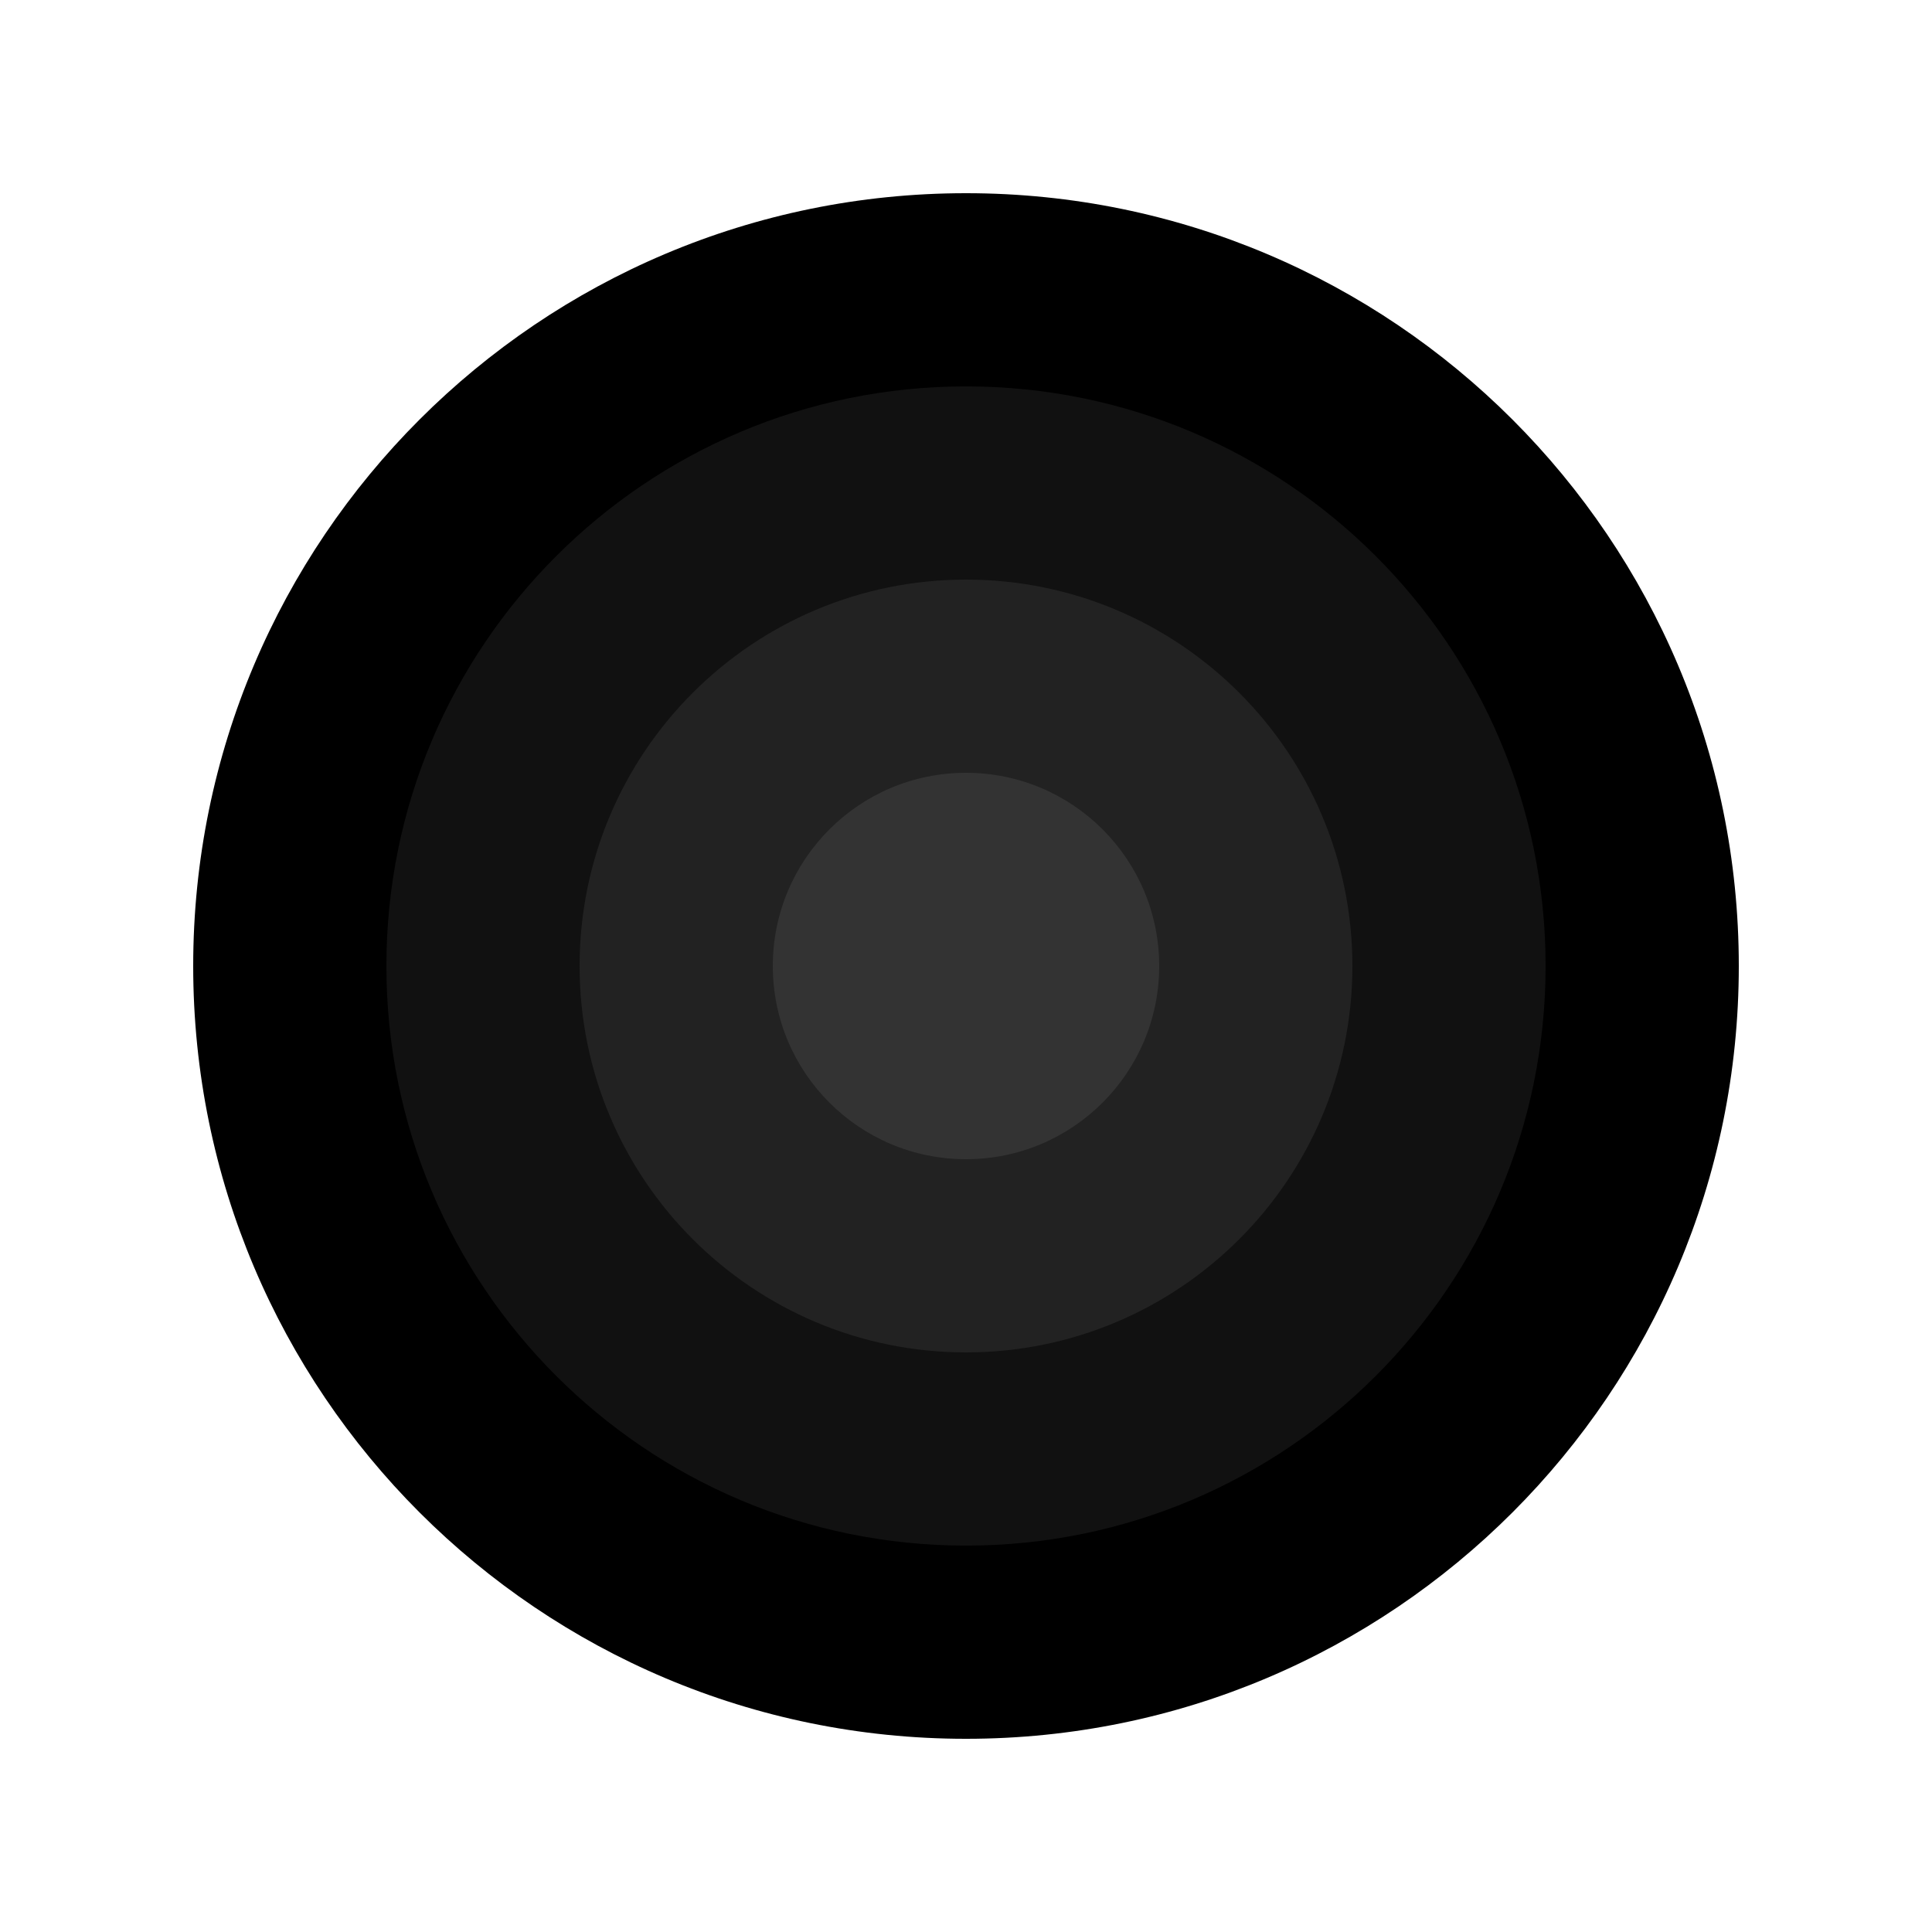
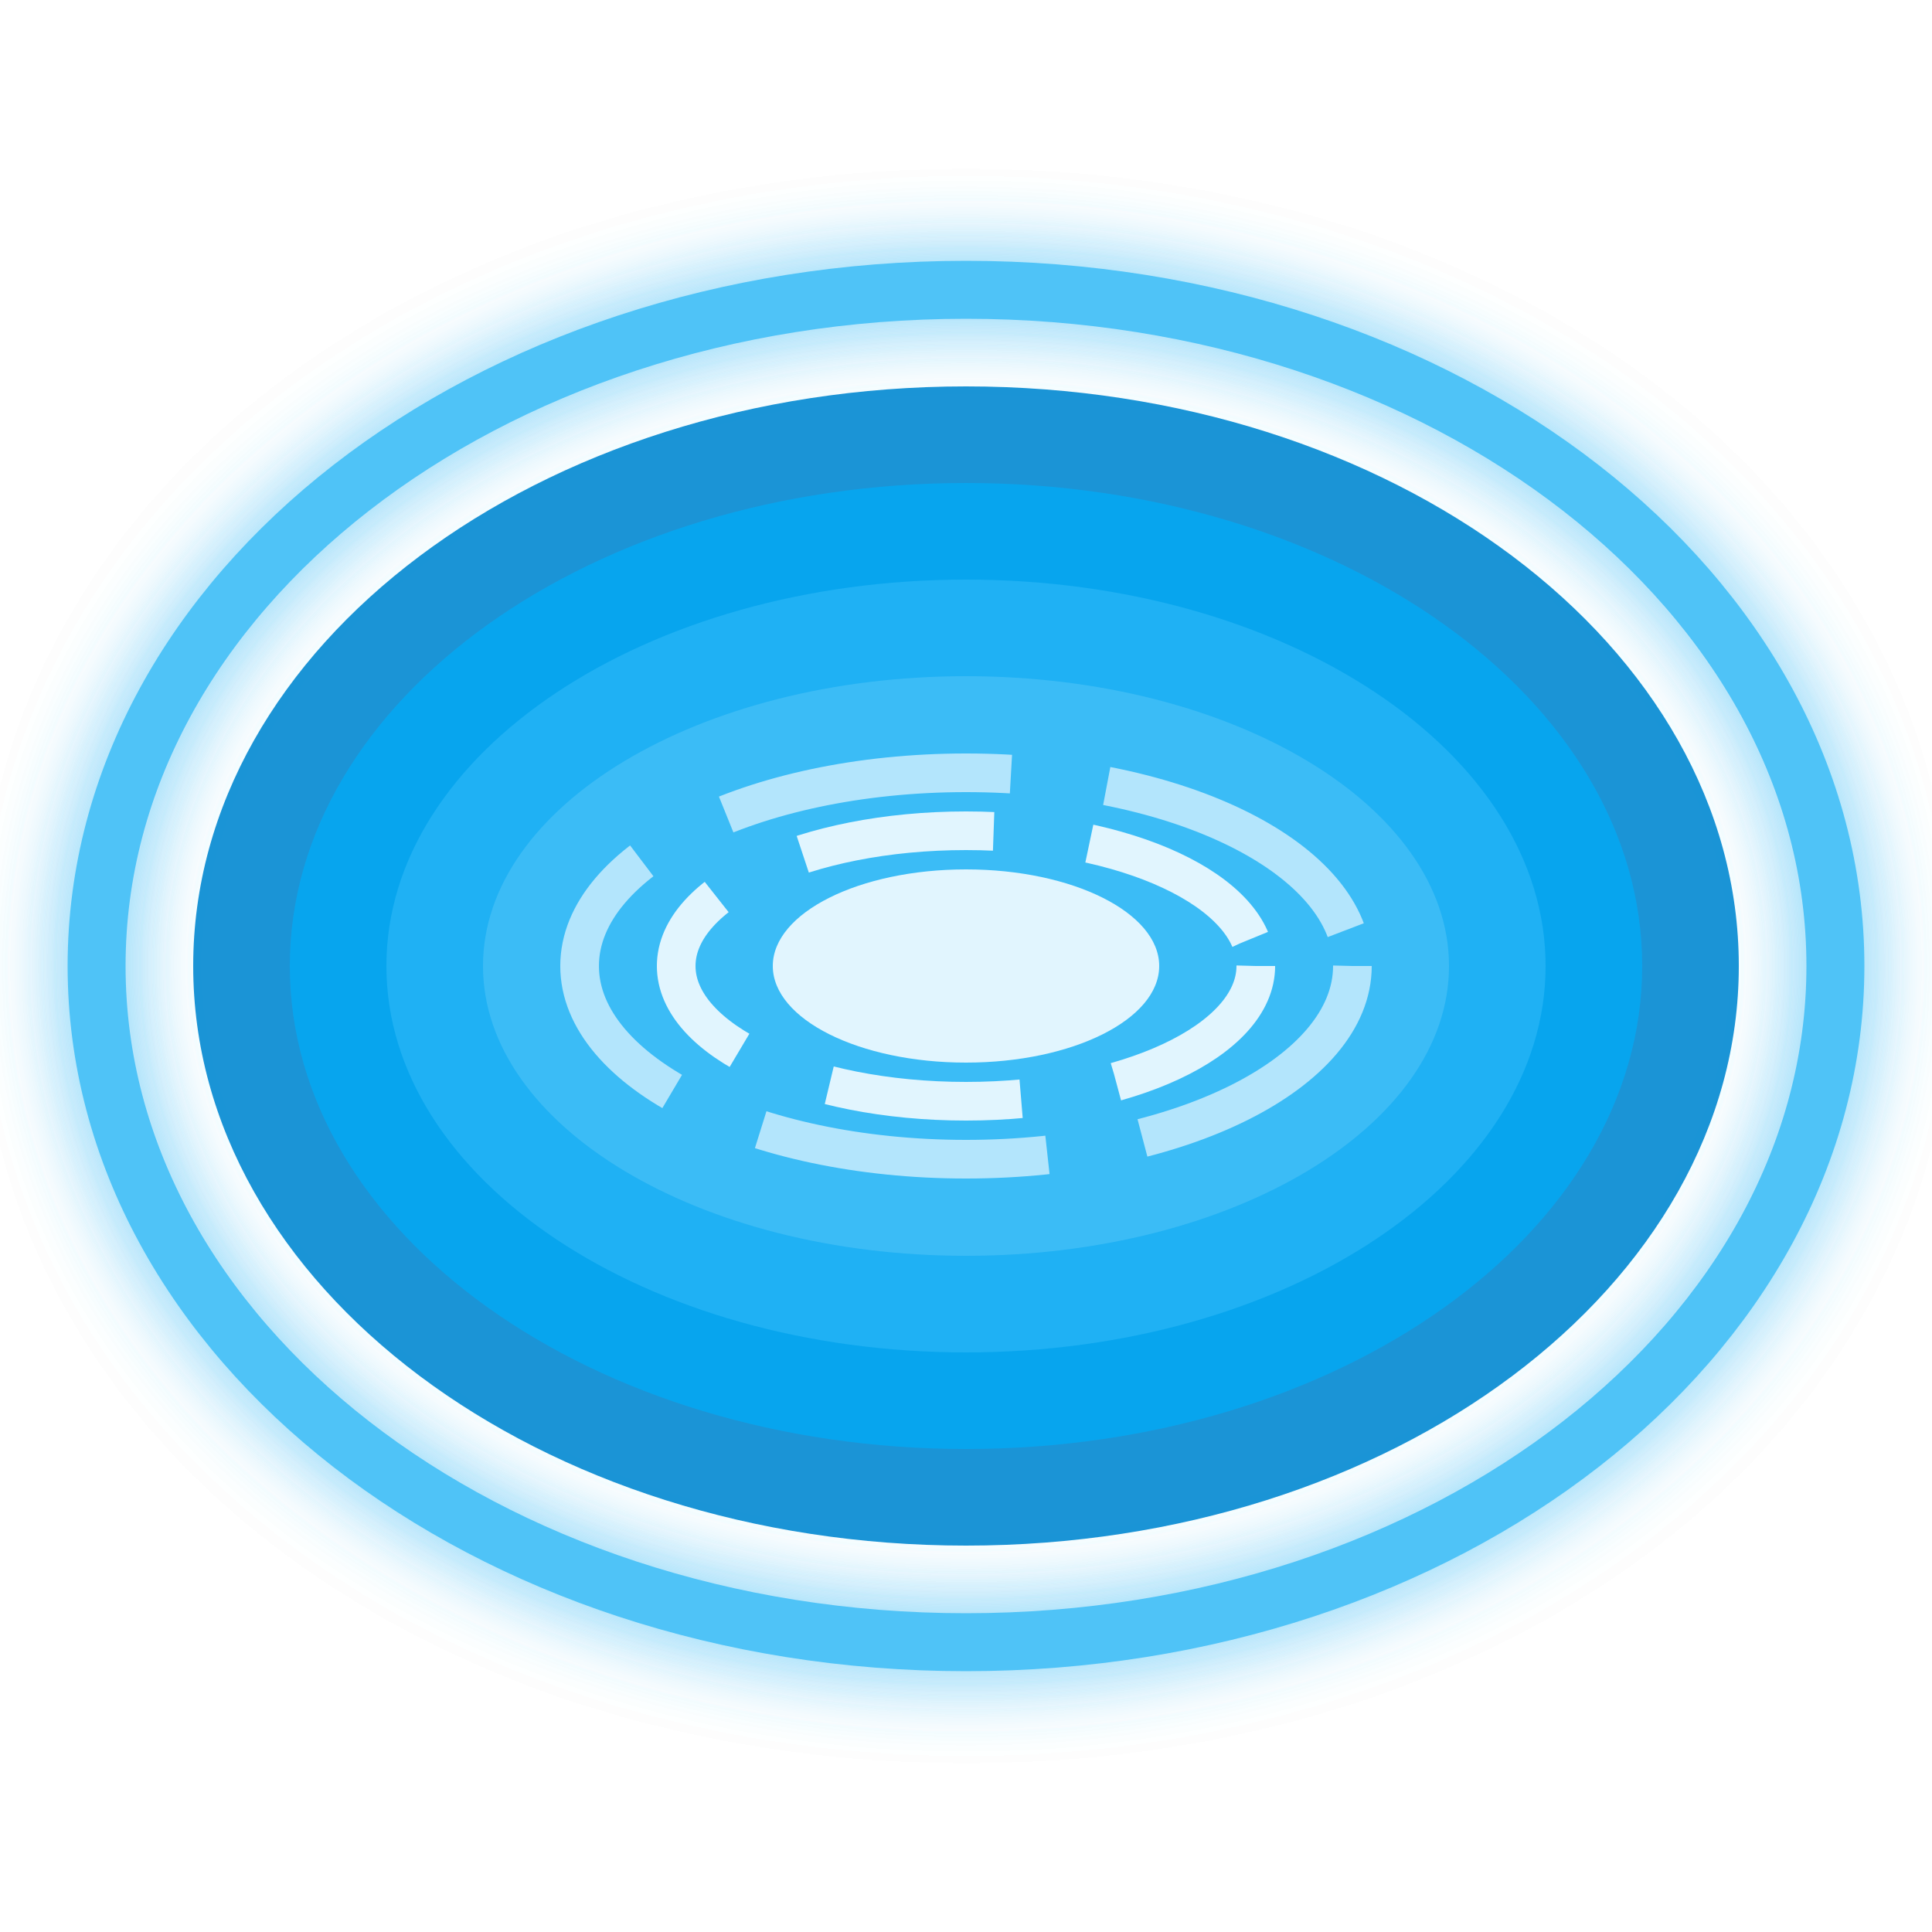
<svg xmlns="http://www.w3.org/2000/svg" width="100" height="100" viewBox="0 0 100 100">
-   <circle cx="50" cy="50" r="40" fill="#000000" />
-   <circle cx="50" cy="50" r="30" fill="#111111" />
-   <circle cx="50" cy="50" r="20" fill="#222222" />
-   <circle cx="50" cy="50" r="10" fill="#333333" />
+   <g>
+     <ellipse cx="50" cy="50" rx="45" ry="35" fill="none" stroke="#4FC3F7" stroke-width="3" filter="url(#glow)" />
+     <g>
+       <ellipse cx="50" cy="50" rx="40" ry="30" fill="#0288D1" opacity="0.9" />
+       <ellipse cx="50" cy="50" rx="35" ry="25" fill="#03A9F4" opacity="0.8" />
+       <ellipse cx="50" cy="50" rx="30" ry="20" fill="#29B6F6" opacity="0.7" />
+       <ellipse cx="50" cy="50" rx="25" ry="15" fill="#4FC3F7" opacity="0.6" />
+       <animateTransform attributeName="transform" type="rotate" from="0 50 50" to="360 50 50" dur="8s" repeatCount="indefinite" />
+     </g>
+     <g>
+       <ellipse cx="50" cy="50" rx="20" ry="10" fill="none" stroke="#B3E5FC" stroke-width="2" stroke-dasharray="15,5" />
+       <ellipse cx="50" cy="50" rx="15" ry="7" fill="none" stroke="#E1F5FE" stroke-width="2" stroke-dasharray="10,5" />
+       <animateTransform attributeName="transform" type="rotate" from="360 50 50" to="0 50 50" dur="4s" repeatCount="indefinite" />
+     </g>
+     <ellipse cx="50" cy="50" rx="10" ry="5" fill="#E1F5FE">
+       <animate attributeName="opacity" values="0.4;1;0.4" dur="2s" repeatCount="indefinite" />
+     </ellipse>
+     <animateTransform attributeName="transform" type="rotate" from="0 50 50" to="360 50 50" dur="20s" repeatCount="indefinite" additive="sum" />
+   </g>
+   <defs>
+     <filter id="glow" x="-50%" y="-50%" width="200%" height="200%">
+       <feGaussianBlur stdDeviation="2" result="blur" />
+       <feFlood flood-color="#4FC3F7" flood-opacity="0.5" result="color" />
+       <feComposite in="color" in2="blur" operator="in" result="glow" />
+       <feMerge>
+         <feMergeNode in="glow" />
+         <feMergeNode in="glow" />
+         <feMergeNode in="SourceGraphic" />
+       </feMerge>
+     </filter>
+   </defs>
</svg>
